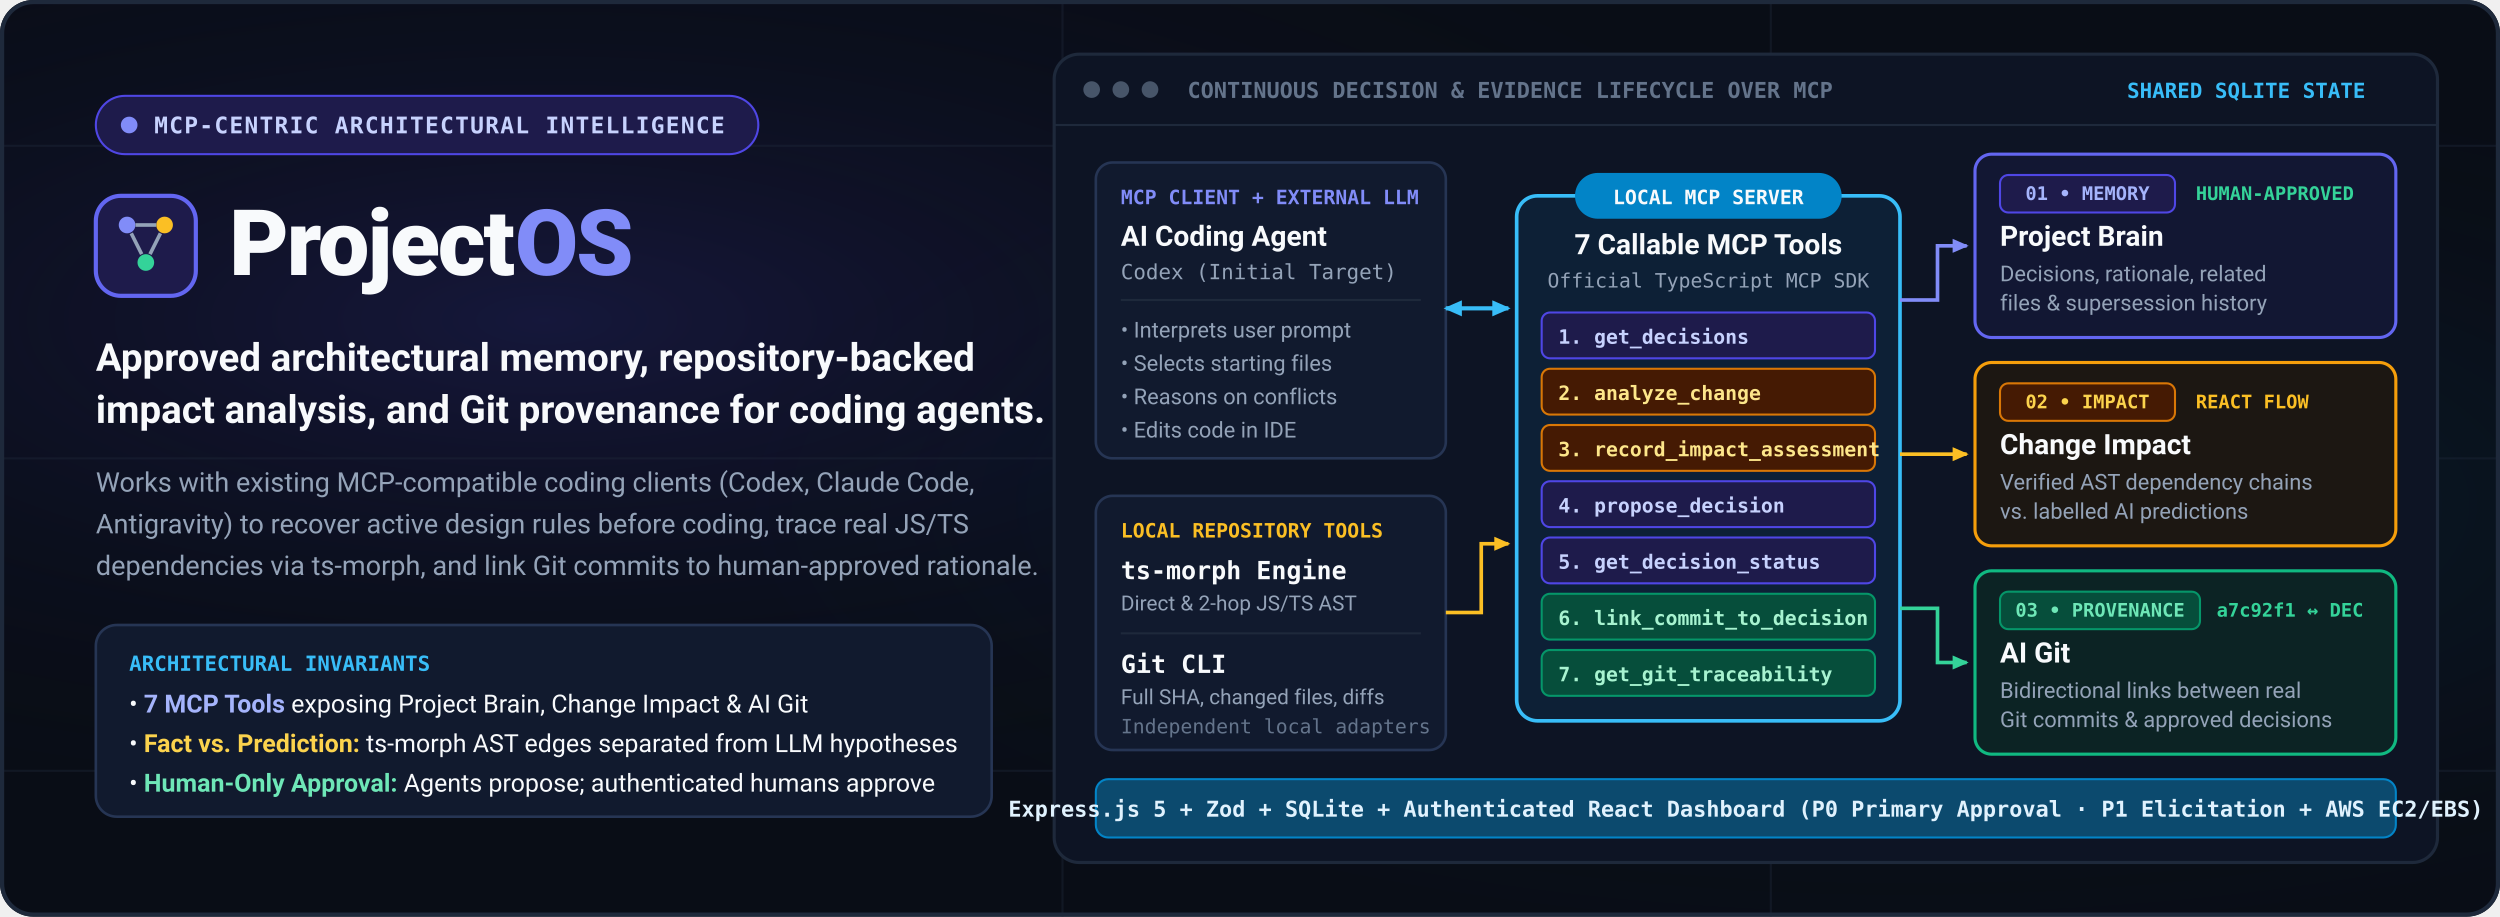
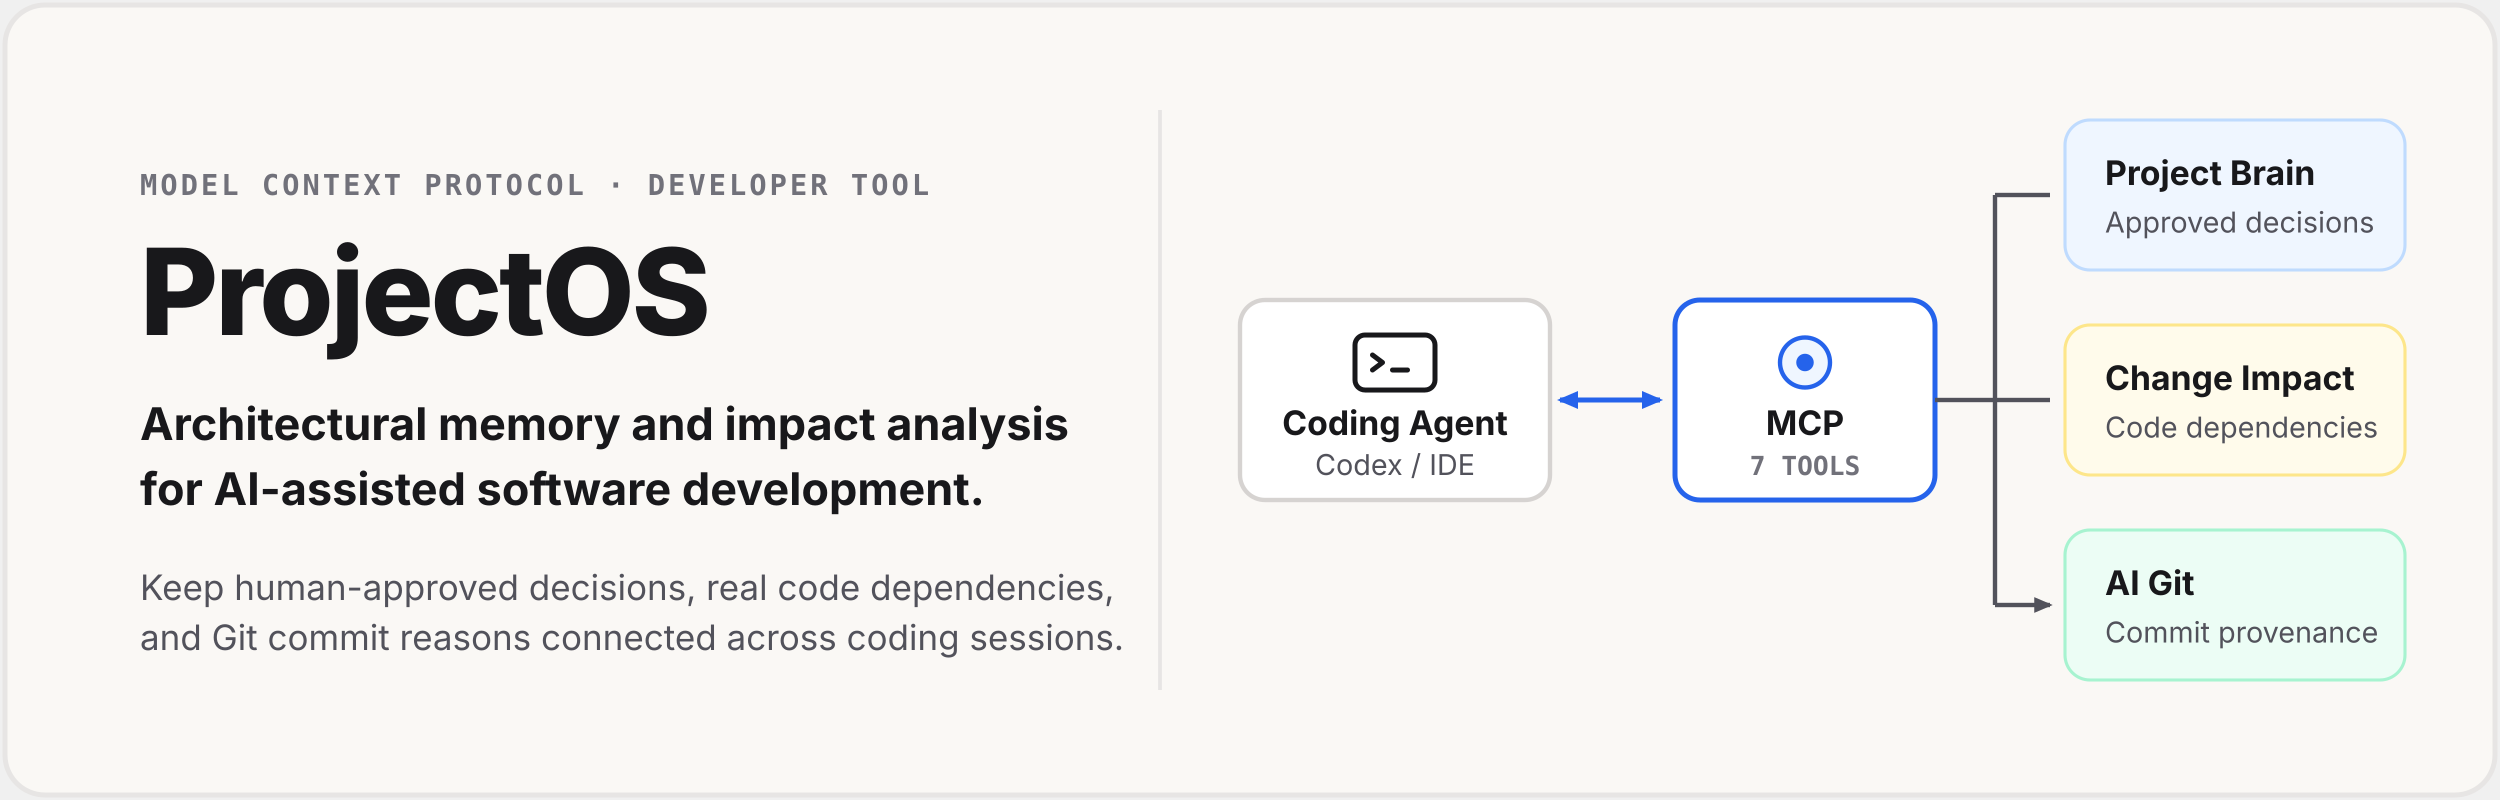
- <svg xmlns="http://www.w3.org/2000/svg" viewBox="0 0 1200 440" width="100%" height="100%" role="img" aria-labelledby="hero-title hero-desc">
+ <svg xmlns="http://www.w3.org/2000/svg" viewBox="0 0 1000 320" width="100%" height="100%" role="img" aria-labelledby="hero-title hero-desc">
  <defs>
    <style>
-       .bg { fill: #090D16; }
-       .grid { stroke: #1E293B; stroke-width: 1; stroke-opacity: 0.4; }
-       .frame { fill: none; stroke: #1E293B; stroke-width: 2; }
-       .panel { fill: #0D1424; stroke: #1E293B; stroke-width: 1.5; }
-       .card { fill: #111A2E; stroke: #263554; stroke-width: 1.25; }
-       .card-indigo { fill: #121733; stroke: #6366F1; stroke-width: 1.5; }
-       .card-amber { fill: #1C1712; stroke: #F59E0B; stroke-width: 1.5; }
-       .card-emerald { fill: #0C2324; stroke: #10B981; stroke-width: 1.5; }
-       .card-cyan { fill: #0D2036; stroke: #38BDF8; stroke-width: 1.75; }
-       .pill { fill: #1E293B; stroke: #334155; stroke-width: 1; }
-       .pill-indigo { fill: #1E1B4B; stroke: #4F46E5; stroke-width: 1; }
-       .pill-amber { fill: #451A03; stroke: #D97706; stroke-width: 1; }
-       .pill-emerald { fill: #064E3B; stroke: #059669; stroke-width: 1; }
-       .pill-cyan { fill: #0C4A6E; stroke: #0284C7; stroke-width: 1; }
-       .t-main { fill: #F8FAFC; font-family: -apple-system, BlinkMacSystemFont, "Segoe UI", Roboto, Helvetica, Arial, sans-serif; }
-       .t-muted { fill: #94A3B8; font-family: -apple-system, BlinkMacSystemFont, "Segoe UI", Roboto, Helvetica, Arial, sans-serif; }
-       .t-dim { fill: #64748B; font-family: -apple-system, BlinkMacSystemFont, "Segoe UI", Roboto, Helvetica, Arial, sans-serif; }
-       .t-mono { font-family: ui-monospace, SFMono-Regular, "SF Mono", Menlo, Consolas, monospace; }
-       .w-cyan { fill: none; stroke: #38BDF8; stroke-width: 2; }
-       .w-indigo { fill: none; stroke: #818CF8; stroke-width: 1.75; }
-       .w-amber { fill: none; stroke: #FBBF24; stroke-width: 1.75; }
-       .w-emerald { fill: none; stroke: #34D399; stroke-width: 1.75; }
-       .w-dash { fill: none; stroke: #38BDF8; stroke-width: 1.5; stroke-dasharray: 5 4; }
+       .canvas { fill: #FAF8F5; stroke: #E7E5E4; stroke-width: 2; }
+       .node { fill: #FFFFFF; stroke: #D6D3D1; stroke-width: 1.75; }
+       .node-mcp { fill: #FFFFFF; stroke: #2563EB; stroke-width: 2; }
+       .pill-blue { fill: #EFF6FF; stroke: #BFDBFE; stroke-width: 1.25; }
+       .pill-amber { fill: #FFFBEB; stroke: #FDE68A; stroke-width: 1.25; }
+       .pill-green { fill: #ECFDF5; stroke: #A7F3D0; stroke-width: 1.25; }
+       .t-title { fill: #18181B; font-family: -apple-system, BlinkMacSystemFont, "Segoe UI", Inter, Helvetica, Arial, sans-serif; font-weight: 800; }
+       .t-head { fill: #18181B; font-family: -apple-system, BlinkMacSystemFont, "Segoe UI", Inter, Helvetica, Arial, sans-serif; font-weight: 700; }
+       .t-body { fill: #52525B; font-family: -apple-system, BlinkMacSystemFont, "Segoe UI", Inter, Helvetica, Arial, sans-serif; font-weight: 400; }
+       .t-cap { fill: #71717A; font-family: ui-monospace, SFMono-Regular, "SF Mono", Menlo, Consolas, monospace; font-weight: 600; }
+       .line { fill: none; stroke: #52525B; stroke-width: 1.75; }
+       .line-blue { fill: none; stroke: #2563EB; stroke-width: 2; }
+       .icon { fill: none; stroke-width: 2; stroke-linecap: round; stroke-linejoin: round; }
    </style>
-     <radialGradient id="g-indigo" cx="22%" cy="35%" r="55%">
-       <stop offset="0%" stop-color="#4F46E5" stop-opacity="0.18" />
-       <stop offset="100%" stop-color="#090D16" stop-opacity="0" />
-     </radialGradient>
-     <radialGradient id="g-cyan" cx="76%" cy="55%" r="50%">
-       <stop offset="0%" stop-color="#0EA5E9" stop-opacity="0.14" />
-       <stop offset="100%" stop-color="#090D16" stop-opacity="0" />
-     </radialGradient>
-     <marker id="a-cyan" viewBox="0 0 10 10" refX="7" refY="5" markerWidth="5.5" markerHeight="5.5" orient="auto-start-reverse">
-       <path d="M 0 1.5 L 8 5 L 0 8.5 z" fill="#38BDF8" />
+     <marker id="arr" viewBox="0 0 10 10" refX="7" refY="5" markerWidth="6" markerHeight="6" orient="auto-start-reverse">
+       <path d="M 1 2 L 8 5 L 1 8 z" fill="#52525B" />
    </marker>
-     <marker id="a-indigo" viewBox="0 0 10 10" refX="7" refY="5" markerWidth="5.5" markerHeight="5.5" orient="auto">
-       <path d="M 0 1.5 L 8 5 L 0 8.5 z" fill="#818CF8" />
-     </marker>
-     <marker id="a-amber" viewBox="0 0 10 10" refX="7" refY="5" markerWidth="5.5" markerHeight="5.5" orient="auto">
-       <path d="M 0 1.5 L 8 5 L 0 8.5 z" fill="#FBBF24" />
-     </marker>
-     <marker id="a-emerald" viewBox="0 0 10 10" refX="7" refY="5" markerWidth="5.5" markerHeight="5.5" orient="auto">
-       <path d="M 0 1.5 L 8 5 L 0 8.5 z" fill="#34D399" />
+     <marker id="arr-blue" viewBox="0 0 10 10" refX="7" refY="5" markerWidth="6" markerHeight="6" orient="auto-start-reverse">
+       <path d="M 1 2 L 8 5 L 1 8 z" fill="#2563EB" />
    </marker>
  </defs>
-   <rect width="1200" height="440" rx="16" class="bg" />
-   <rect width="1200" height="440" rx="16" fill="url(#g-indigo)" />
-   <rect width="1200" height="440" rx="16" fill="url(#g-cyan)" />
-   <g>
-     <line x1="0" y1="70" x2="1200" y2="70" class="grid" />
-     <line x1="0" y1="220" x2="1200" y2="220" class="grid" />
-     <line x1="0" y1="370" x2="1200" y2="370" class="grid" />
-     <line x1="510" y1="0" x2="510" y2="440" class="grid" />
-     <line x1="850" y1="0" x2="850" y2="440" class="grid" />
+   <rect x="2" y="2" width="996" height="316" rx="16" class="canvas" />
+   <g transform="translate(56, 62)">
+     <text x="0" y="16" class="t-cap" font-size="11.5" letter-spacing="1.2" fill="#2563EB">MODEL CONTEXT PROTOCOL · DEVELOPER TOOL</text>
+     <text x="0" y="72" class="t-title" font-size="48" letter-spacing="-1.2">ProjectOS</text>
+     <text x="0" y="114" class="t-head" font-size="18" fill="#27272A">
+       Architectural memory and impact analysis
+     </text>
+     <text x="0" y="140" class="t-head" font-size="18" fill="#27272A">
+       for AI-assisted software development.
+     </text>
+     <text x="0" y="178" class="t-body" font-size="14">
+       Keep human-approved decisions, real code dependencies,
+     </text>
+     <text x="0" y="198" class="t-body" font-size="14">
+       and Git commit reasons connected across coding sessions.
+     </text>
  </g>
-   <g transform="translate(46, 46)">
-     <rect x="0" y="0" width="318" height="28" rx="14" class="pill-indigo" />
-     <circle cx="16" cy="14" r="4" fill="#818CF8" />
-     <text x="28" y="18" class="t-mono" fill="#C7D2FE" font-size="11" font-weight="700" letter-spacing="0.6">MCP-CENTRIC ARCHITECTURAL INTELLIGENCE</text>
-     <g transform="translate(0, 46)">
-       <rect x="0" y="2" width="48" height="48" rx="12" fill="#1E1B4B" stroke="#6366F1" stroke-width="2" />
-       <circle cx="15" cy="16" r="4" fill="#818CF8" />
-       <circle cx="33" cy="16" r="4" fill="#FBBF24" />
-       <circle cx="24" cy="34" r="4" fill="#34D399" />
-       <line x1="19" y1="16" x2="29" y2="16" stroke="#94A3B8" stroke-width="1.75" />
-       <line x1="17" y1="20" x2="22" y2="30" stroke="#94A3B8" stroke-width="1.75" />
-       <line x1="31" y1="20" x2="26" y2="30" stroke="#94A3B8" stroke-width="1.75" />
-       <text x="64" y="40" class="t-main" font-size="44" font-weight="800" letter-spacing="-1">Project<tspan fill="#818CF8">OS</tspan>
-       </text>
+   <line x1="464" y1="44" x2="464" y2="276" stroke="#E7E5E4" stroke-width="1.5" />
+   <g transform="translate(496, 42)">
+     <g transform="translate(0, 78)">
+       <rect x="0" y="0" width="124" height="80" rx="10" class="node" />
+       <rect x="46" y="14" width="32" height="22" rx="4" class="icon" stroke="#18181B" />
+       <path d="M 53 22 L 57 25 L 53 28 M 61 28 L 67 28" class="icon" stroke="#18181B" stroke-width="1.75" />
+       <text x="62" y="54" text-anchor="middle" class="t-head" font-size="13.5">Coding Agent</text>
+       <text x="62" y="70" text-anchor="middle" class="t-body" font-size="11.5">Codex / IDE</text>
    </g>
-     <text x="0" y="132" class="t-main" font-size="18.5" font-weight="700">
-       Approved architectural memory, repository-backed
-     </text>
-     <text x="0" y="157" class="t-main" font-size="18.5" font-weight="700">
-       impact analysis, and Git provenance for coding agents.
-     </text>
-     <text x="0" y="190" class="t-muted" font-size="13">
-       Works with existing MCP-compatible coding clients (Codex, Claude Code,
-     </text>
-     <text x="0" y="210" class="t-muted" font-size="13">
-       Antigravity) to recover active design rules before coding, trace real JS/TS
-     </text>
-     <text x="0" y="230" class="t-muted" font-size="13">
-       dependencies via ts-morph, and link Git commits to human-approved rationale.
-     </text>
-     <g transform="translate(0, 254)">
-       <rect x="0" y="0" width="430" height="92" rx="10" class="card" />
-       <text x="16" y="22" fill="#38BDF8" class="t-mono" font-size="10" font-weight="700">ARCHITECTURAL INVARIANTS</text>
-       <text x="16" y="42" class="t-main" font-size="12">• <tspan font-weight="700" fill="#A5B4FC">7 MCP Tools</tspan> exposing Project Brain, Change Impact &amp; AI Git</text>
-       <text x="16" y="61" class="t-main" font-size="12">• <tspan font-weight="700" fill="#FCD34D">Fact vs. Prediction:</tspan> ts-morph AST edges separated from LLM hypotheses</text>
-       <text x="16" y="80" class="t-main" font-size="12">• <tspan font-weight="700" fill="#6EE7B7">Human-Only Approval:</tspan> Agents propose; authenticated humans approve</text>
+     <line x1="128" y1="118" x2="168" y2="118" class="line-blue" marker-start="url(#arr-blue)" marker-end="url(#arr-blue)" />
+     <g transform="translate(174, 78)">
+       <rect x="0" y="0" width="104" height="80" rx="10" class="node-mcp" />
+       <circle cx="52" cy="25" r="10" fill="#EFF6FF" stroke="#2563EB" stroke-width="1.75" />
+       <circle cx="52" cy="25" r="3.5" fill="#2563EB" />
+       <text x="52" y="54" text-anchor="middle" class="t-head" font-size="13.5" fill="#1D4ED8">MCP</text>
+       <text x="52" y="70" text-anchor="middle" class="t-cap" font-size="10.5" fill="#2563EB">7 TOOLS</text>
+     </g>
+     <path d="M 278 118 L 302 118 M 302 36 L 302 200 M 302 36 L 324 36 M 302 118 L 324 118 M 302 200 L 324 200" class="line" marker-end="url(#arr)" />
+     <g transform="translate(330, 6)">
+       <rect x="0" y="0" width="136" height="60" rx="10" class="pill-blue" />
+       <text x="16" y="26" class="t-head" font-size="13.5" fill="#1E3A8A">Project Brain</text>
+       <text x="16" y="45" class="t-body" font-size="11.5" fill="#1E40AF">Approved decisions</text>
+     </g>
+     <g transform="translate(330, 88)">
+       <rect x="0" y="0" width="136" height="60" rx="10" class="pill-amber" />
+       <text x="16" y="26" class="t-head" font-size="13.5" fill="#78350F">Change Impact</text>
+       <text x="16" y="45" class="t-body" font-size="11.5" fill="#92400E">Code dependencies</text>
+     </g>
+     <g transform="translate(330, 170)">
+       <rect x="0" y="0" width="136" height="60" rx="10" class="pill-green" />
+       <text x="16" y="26" class="t-head" font-size="13.5" fill="#064E3B">AI Git</text>
+       <text x="16" y="45" class="t-body" font-size="11.5" fill="#065F46">Commit provenance</text>
    </g>
  </g>
-   <g transform="translate(506, 26)">
-     <rect x="0" y="0" width="664" height="388" rx="12" class="panel" />
-     <line x1="0" y1="34" x2="664" y2="34" stroke="#1E293B" stroke-width="1" />
-     <circle cx="18" cy="17" r="4" fill="#475569" />
-     <circle cx="32" cy="17" r="4" fill="#475569" />
-     <circle cx="46" cy="17" r="4" fill="#475569" />
-     <text x="64" y="21" class="t-dim t-mono" font-size="10.5" font-weight="700">CONTINUOUS DECISION &amp; EVIDENCE LIFECYCLE OVER MCP</text>
-     <text x="515" y="21" fill="#38BDF8" class="t-mono" font-size="10" font-weight="700">SHARED SQLITE STATE</text>
-     <g transform="translate(20, 52)">
-       <rect x="0" y="0" width="168" height="142" rx="8" class="card" />
-       <text x="12" y="20" fill="#818CF8" class="t-mono" font-size="9.5" font-weight="700">MCP CLIENT + EXTERNAL LLM</text>
-       <text x="12" y="40" class="t-main" font-size="13.5" font-weight="700">AI Coding Agent</text>
-       <text x="12" y="56" class="t-muted t-mono" font-size="10">Codex (Initial Target)</text>
-       <line x1="12" y1="66" x2="156" y2="66" stroke="#1E293B" />
-       <text x="12" y="84" class="t-muted" font-size="10.5">• Interprets user prompt</text>
-       <text x="12" y="100" class="t-muted" font-size="10.5">• Selects starting files</text>
-       <text x="12" y="116" class="t-muted" font-size="10.5">• Reasons on conflicts</text>
-       <text x="12" y="132" class="t-muted" font-size="10.5">• Edits code in IDE</text>
-     </g>
-     <g transform="translate(20, 212)">
-       <rect x="0" y="0" width="168" height="122" rx="8" class="card" />
-       <text x="12" y="20" fill="#FBBF24" class="t-mono" font-size="9.5" font-weight="700">LOCAL REPOSITORY TOOLS</text>
-       <text x="12" y="40" class="t-main t-mono" font-size="12" font-weight="700">ts-morph Engine</text>
-       <text x="12" y="55" class="t-muted" font-size="10">Direct &amp; 2-hop JS/TS AST</text>
-       <line x1="12" y1="66" x2="156" y2="66" stroke="#1E293B" />
-       <text x="12" y="85" class="t-main t-mono" font-size="12" font-weight="700">Git CLI</text>
-       <text x="12" y="100" class="t-muted" font-size="10">Full SHA, changed files, diffs</text>
-       <text x="12" y="114" fill="#64748B" class="t-mono" font-size="9.5">Independent local adapters</text>
-     </g>
-     <g transform="translate(222, 68)">
-       <rect x="0" y="0" width="184" height="252" rx="10" class="card-cyan" />
-       <rect x="28" y="-11" width="128" height="22" rx="11" fill="#0284C7" />
-       <text x="92" y="4" text-anchor="middle" class="t-main t-mono" font-size="9.5" font-weight="700">LOCAL MCP SERVER</text>
-       <text x="92" y="28" text-anchor="middle" class="t-main" font-size="13.5" font-weight="700">7 Callable MCP Tools</text>
-       <text x="92" y="44" text-anchor="middle" class="t-muted t-mono" font-size="9.5">Official TypeScript MCP SDK</text>
-       <rect x="12" y="56" width="160" height="22" rx="4" class="pill-indigo" />
-       <text x="20" y="71" fill="#C7D2FE" class="t-mono" font-size="9.5" font-weight="600">1. get_decisions</text>
-       <rect x="12" y="83" width="160" height="22" rx="4" class="pill-amber" />
-       <text x="20" y="98" fill="#FDE68A" class="t-mono" font-size="9.5" font-weight="600">2. analyze_change</text>
-       <rect x="12" y="110" width="160" height="22" rx="4" class="pill-amber" />
-       <text x="20" y="125" fill="#FDE68A" class="t-mono" font-size="9.5" font-weight="600">3. record_impact_assessment</text>
-       <rect x="12" y="137" width="160" height="22" rx="4" class="pill-indigo" />
-       <text x="20" y="152" fill="#C7D2FE" class="t-mono" font-size="9.5" font-weight="600">4. propose_decision</text>
-       <rect x="12" y="164" width="160" height="22" rx="4" class="pill-indigo" />
-       <text x="20" y="179" fill="#C7D2FE" class="t-mono" font-size="9.5" font-weight="600">5. get_decision_status</text>
-       <rect x="12" y="191" width="160" height="22" rx="4" class="pill-emerald" />
-       <text x="20" y="206" fill="#A7F3D0" class="t-mono" font-size="9.5" font-weight="600">6. link_commit_to_decision</text>
-       <rect x="12" y="218" width="160" height="22" rx="4" class="pill-emerald" />
-       <text x="20" y="233" fill="#A7F3D0" class="t-mono" font-size="9.5" font-weight="600">7. get_git_traceability</text>
-     </g>
-     <path d="M 188 122 L 218 122" class="w-cyan" marker-end="url(#a-cyan)" marker-start="url(#a-cyan)" />
-     <path d="M 188 268 L 205 268 L 205 235 L 218 235" class="w-amber" marker-end="url(#a-amber)" />
-     <g transform="translate(442, 48)">
-       <rect x="0" y="0" width="202" height="88" rx="8" class="card-indigo" />
-       <rect x="12" y="10" width="84" height="18" rx="4" class="pill-indigo" />
-       <text x="54" y="22" text-anchor="middle" fill="#A5B4FC" class="t-mono" font-size="9" font-weight="700">01 • MEMORY</text>
-       <text x="106" y="22" fill="#34D399" class="t-mono" font-size="9" font-weight="700">HUMAN-APPROVED</text>
-       <text x="12" y="44" class="t-main" font-size="13.5" font-weight="700">Project Brain</text>
-       <text x="12" y="61" class="t-muted" font-size="10.5">Decisions, rationale, related</text>
-       <text x="12" y="75" class="t-muted" font-size="10.5">files &amp; supersession history</text>
-     </g>
-     <g transform="translate(442, 148)">
-       <rect x="0" y="0" width="202" height="88" rx="8" class="card-amber" />
-       <rect x="12" y="10" width="84" height="18" rx="4" class="pill-amber" />
-       <text x="54" y="22" text-anchor="middle" fill="#FCD34D" class="t-mono" font-size="9" font-weight="700">02 • IMPACT</text>
-       <text x="106" y="22" fill="#FBBF24" class="t-mono" font-size="9" font-weight="700">REACT FLOW</text>
-       <text x="12" y="44" class="t-main" font-size="13.5" font-weight="700">Change Impact</text>
-       <text x="12" y="61" class="t-muted" font-size="10.5">Verified AST dependency chains</text>
-       <text x="12" y="75" class="t-muted" font-size="10.5">vs. labelled AI predictions</text>
-     </g>
-     <g transform="translate(442, 248)">
-       <rect x="0" y="0" width="202" height="88" rx="8" class="card-emerald" />
-       <rect x="12" y="10" width="96" height="18" rx="4" class="pill-emerald" />
-       <text x="60" y="22" text-anchor="middle" fill="#6EE7B7" class="t-mono" font-size="9" font-weight="700">03 • PROVENANCE</text>
-       <text x="116" y="22" fill="#34D399" class="t-mono" font-size="9" font-weight="700">a7c92f1 ↔ DEC</text>
-       <text x="12" y="44" class="t-main" font-size="13.5" font-weight="700">AI Git</text>
-       <text x="12" y="61" class="t-muted" font-size="10.5">Bidirectional links between real</text>
-       <text x="12" y="75" class="t-muted" font-size="10.5">Git commits &amp; approved decisions</text>
-     </g>
-     <path d="M 406 118 L 424 118 L 424 92 L 438 92" class="w-indigo" marker-end="url(#a-indigo)" />
-     <path d="M 406 192 L 438 192" class="w-amber" marker-end="url(#a-amber)" />
-     <path d="M 406 266 L 424 266 L 424 292 L 438 292" class="w-emerald" marker-end="url(#a-emerald)" />
-     <g transform="translate(20, 348)">
-       <rect x="0" y="0" width="624" height="28" rx="6" class="pill-cyan" />
-       <text x="312" y="18" text-anchor="middle" fill="#E0F2FE" class="t-mono" font-size="10.5" font-weight="600">
-         Express.js 5 + Zod + SQLite + Authenticated React Dashboard (P0 Primary Approval · P1 Elicitation + AWS EC2/EBS)
-       </text>
-     </g>
-   </g>
-   <rect x="1" y="1" width="1198" height="438" rx="15" class="frame" />
</svg>
